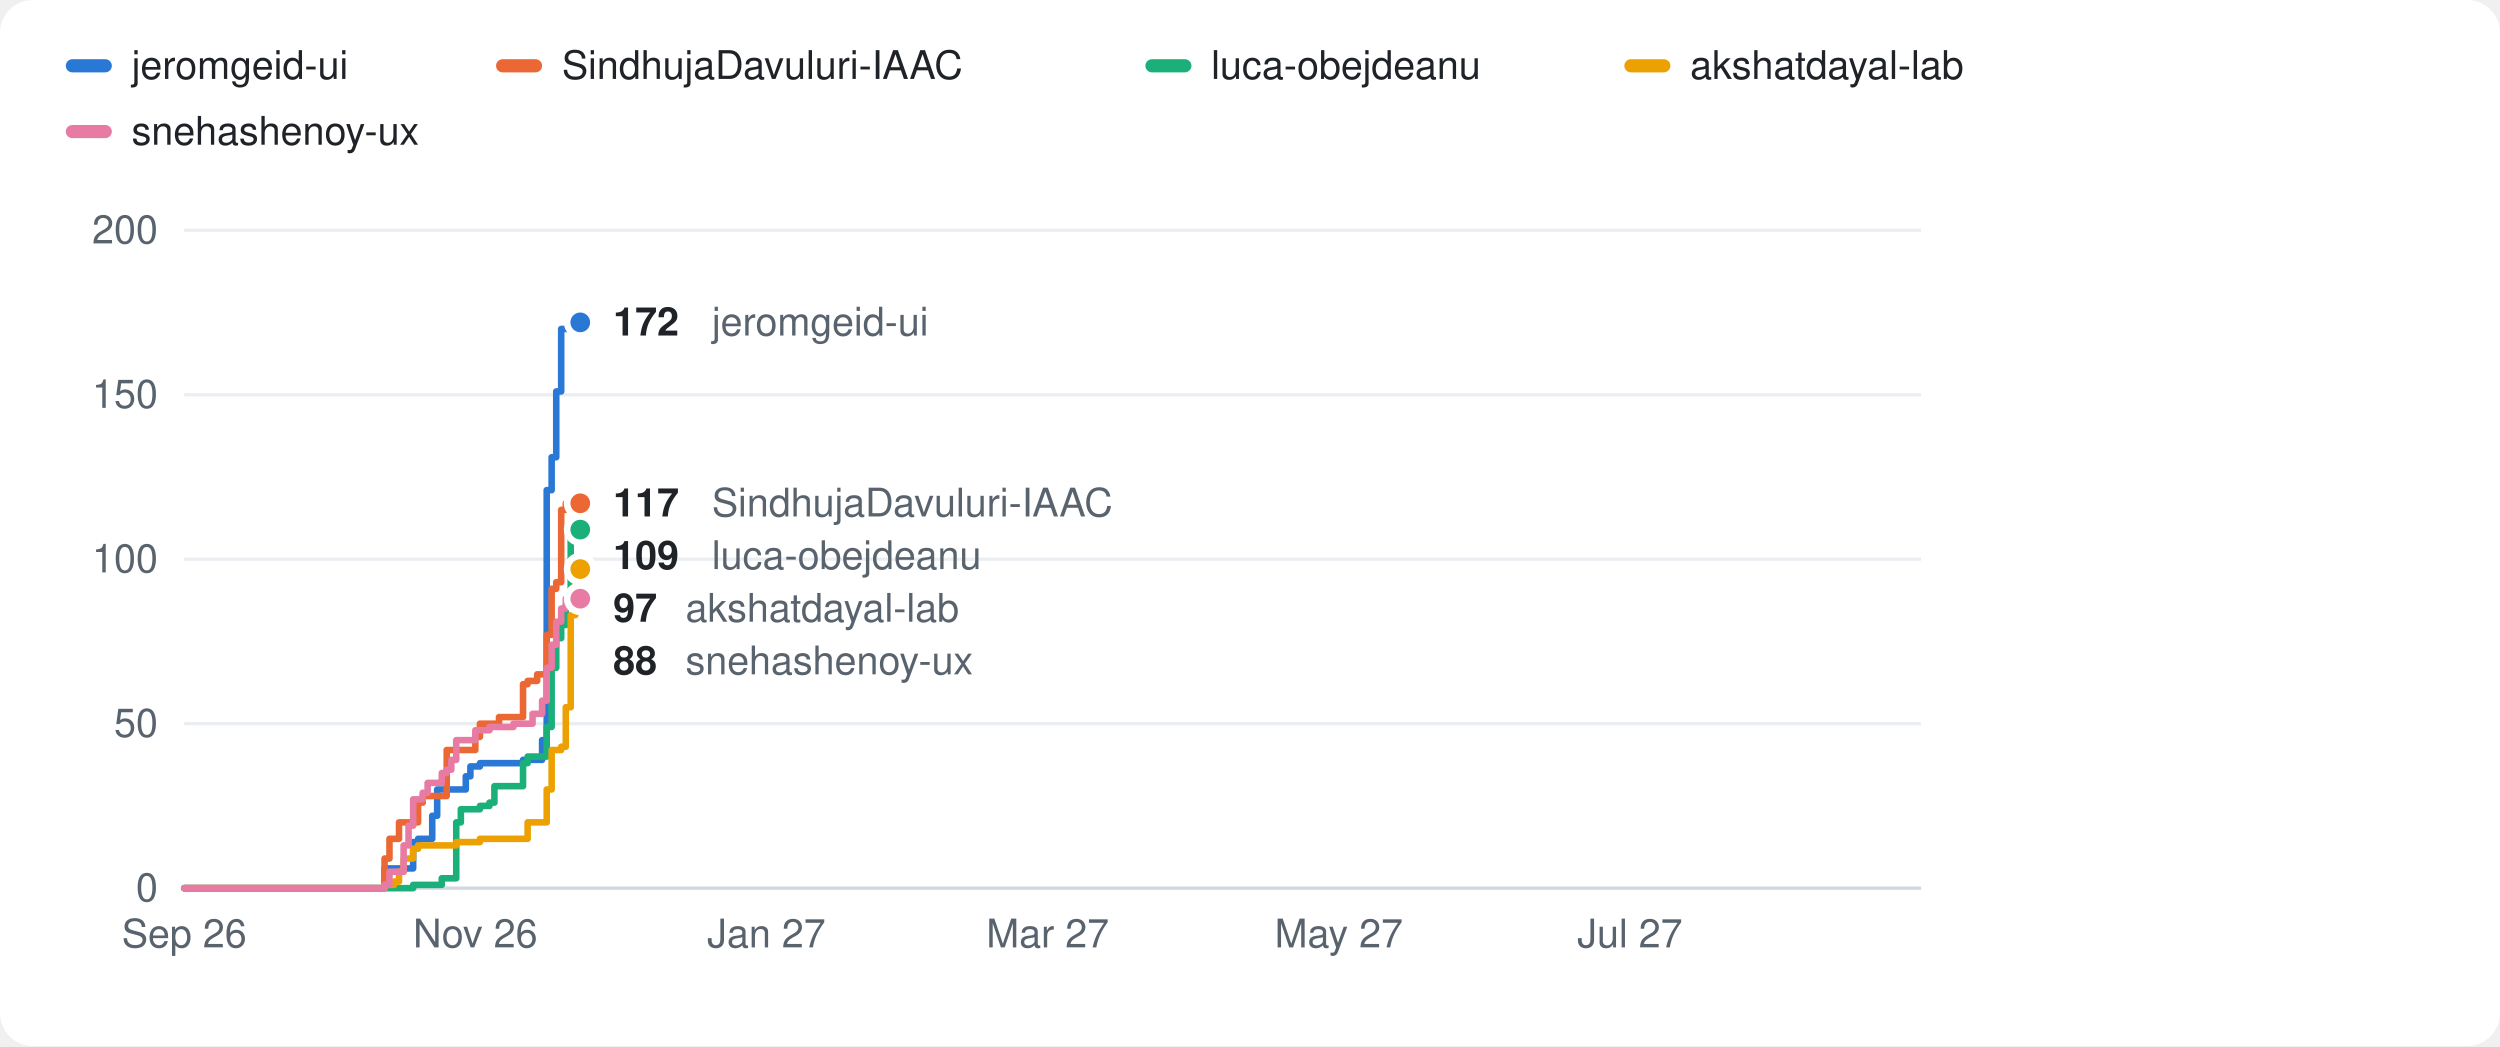
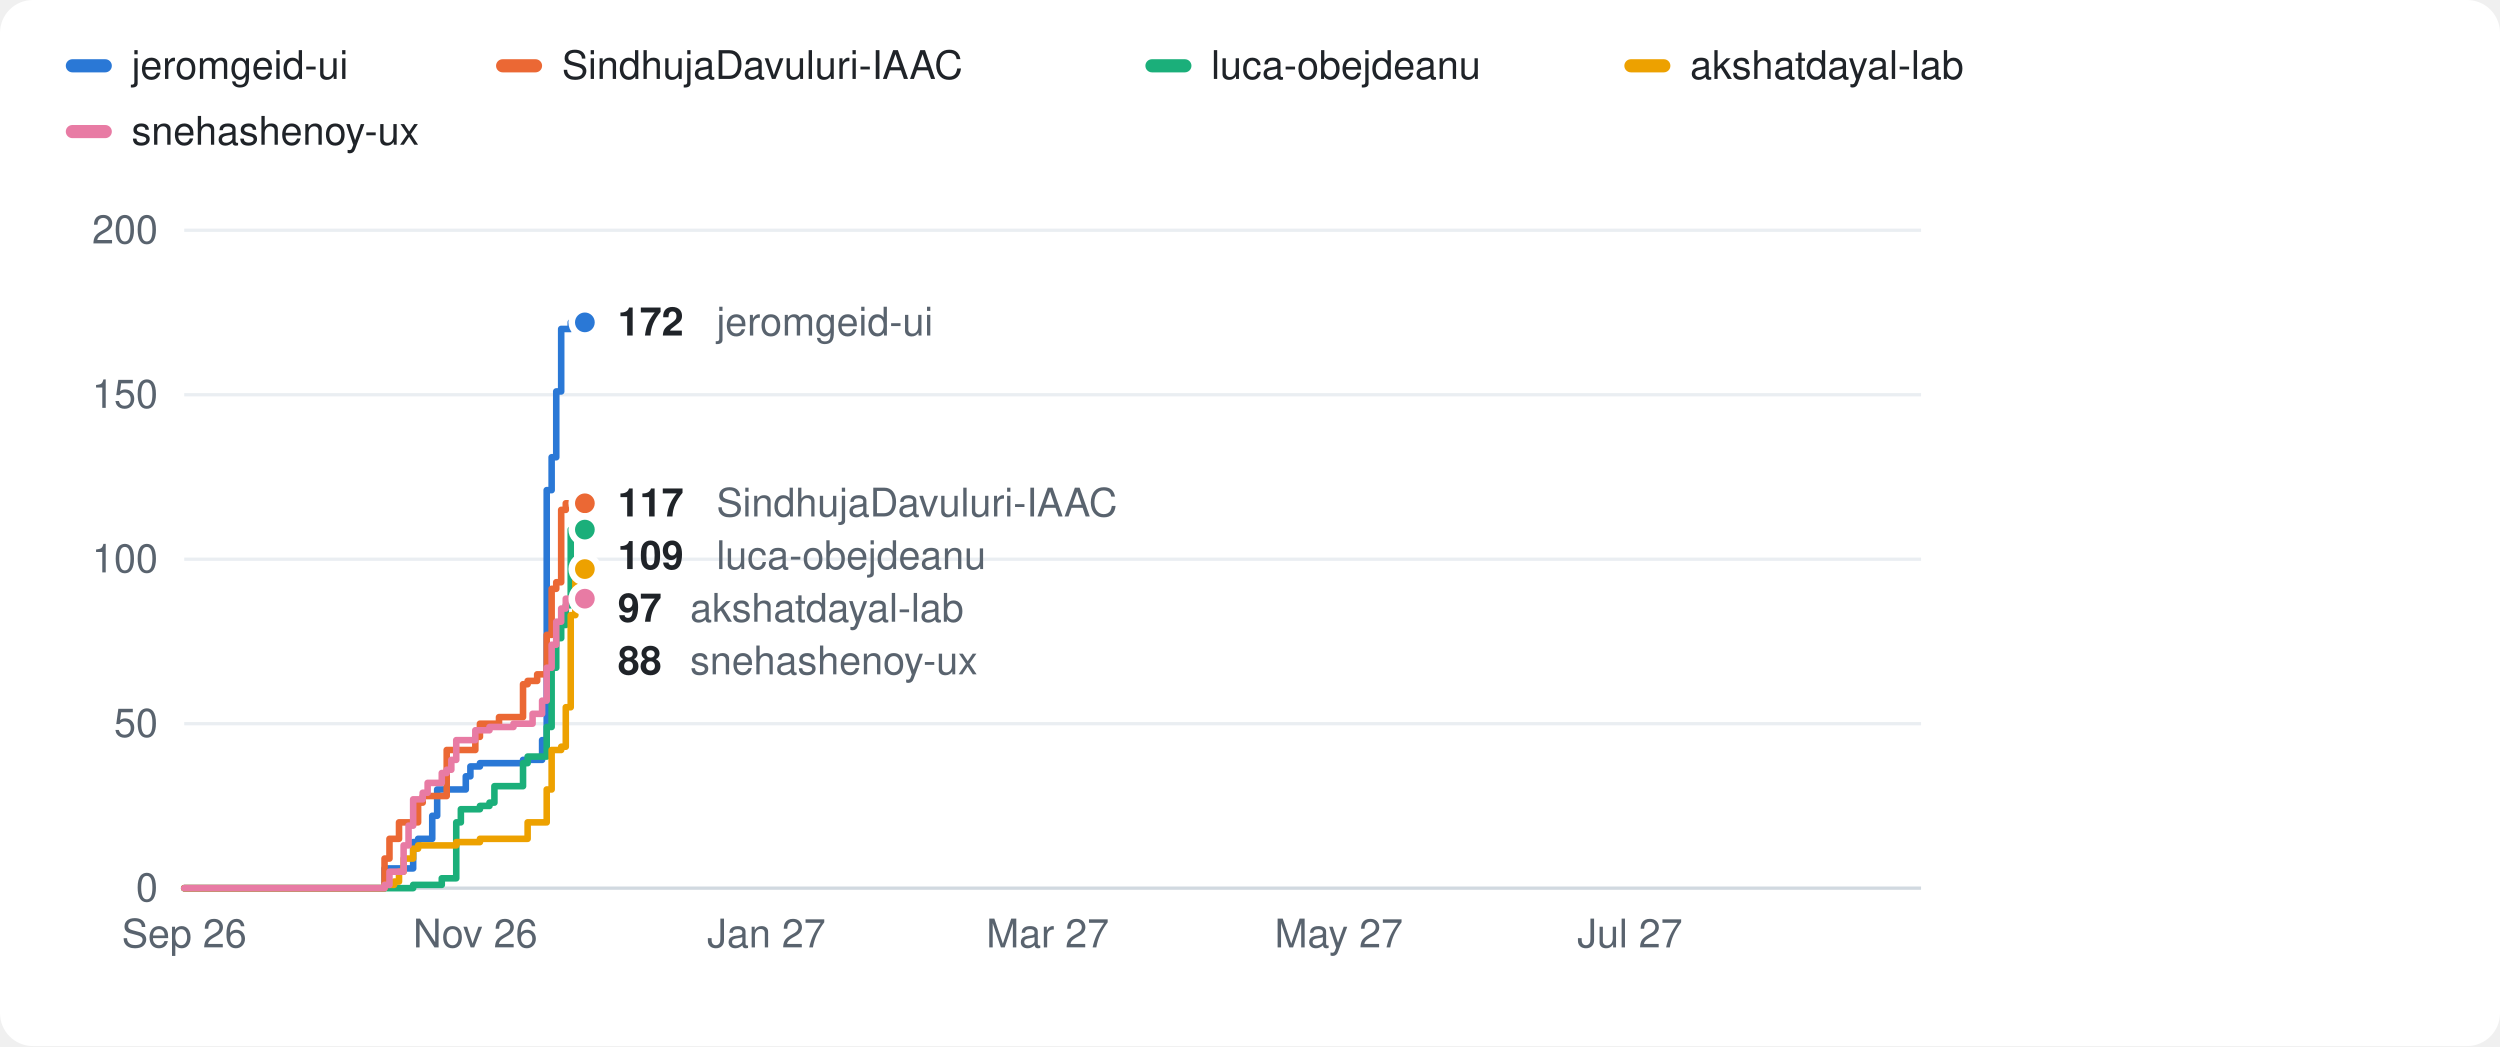
<svg xmlns="http://www.w3.org/2000/svg" width="760" height="318" viewBox="0 0 760 318" role="img" aria-label="Cumulative commits of the top 5 contributors to iaac-maai in academic year 2026/27">
  <style>
.bg{fill:#ffffff} .t1{fill:#1f2328} .t2{fill:#59636e} .grid{stroke:#eaeef2} .axis{stroke:#d1d9e0} .ring{stroke:#ffffff} .total{stroke:#1f2328} .totalf{fill:#1f2328} .area{fill:#1f2328;opacity:.06}
.s0{stroke:#2a78d6} .f0{fill:#2a78d6}
.s1{stroke:#eb6834} .f1{fill:#eb6834}
.s2{stroke:#1baf7a} .f2{fill:#1baf7a}
.s3{stroke:#eda100} .f3{fill:#eda100}
.s4{stroke:#e87ba4} .f4{fill:#e87ba4}
@media (prefers-color-scheme: dark){
  .bg{fill:#0d1117} .t1{fill:#e6edf3} .t2{fill:#9198a1} .grid{stroke:#1f252c} .axis{stroke:#30363d} .ring{stroke:#0d1117} .total{stroke:#e6edf3} .totalf{fill:#e6edf3} .area{fill:#e6edf3;opacity:.08}
  .s0{stroke:#3987e5} .f0{fill:#3987e5}
  .s1{stroke:#d95926} .f1{fill:#d95926}
  .s2{stroke:#199e70} .f2{fill:#199e70}
  .s3{stroke:#c98500} .f3{fill:#c98500}
  .s4{stroke:#d55181} .f4{fill:#d55181}
}
text{font-family:-apple-system,Segoe UI,Helvetica,Arial,sans-serif} .small{font-size:12px} .val{font-size:12px;font-weight:600}
.line{fill:none;stroke-width:2;stroke-linejoin:round;stroke-linecap:round}
</style>
  <rect class="bg" width="760" height="318" rx="10" />
  <rect class="f0" x="20" y="18" width="14" height="4" rx="2" />
  <text class="small t1" x="40" y="24">jeromgeid-ui</text>
  <rect class="f1" x="150.8" y="18" width="14" height="4" rx="2" />
  <text class="small t1" x="170.8" y="24">SindhujaDavuluri-IAAC</text>
  <rect class="f2" x="348.2" y="18" width="14" height="4" rx="2" />
  <text class="small t1" x="368.2" y="24">luca-obejdeanu</text>
  <rect class="f3" x="493.8" y="18" width="14" height="4" rx="2" />
  <text class="small t1" x="513.8" y="24">akshatdayal-lab</text>
  <rect class="f4" x="20" y="38" width="14" height="4" rx="2" />
  <text class="small t1" x="40" y="44">snehashenoy-ux</text>
  <line class="axis" x1="56" x2="584" y1="270.0" y2="270.0" stroke-width="1" />
  <text class="small t2" x="48" y="274.0" text-anchor="end">0</text>
  <line class="grid" x1="56" x2="584" y1="220.0" y2="220.0" stroke-width="1" />
  <text class="small t2" x="48" y="224.0" text-anchor="end">50</text>
  <line class="grid" x1="56" x2="584" y1="170.0" y2="170.0" stroke-width="1" />
  <text class="small t2" x="48" y="174.0" text-anchor="end">100</text>
  <line class="grid" x1="56" x2="584" y1="120.0" y2="120.0" stroke-width="1" />
  <text class="small t2" x="48" y="124.0" text-anchor="end">150</text>
  <line class="grid" x1="56" x2="584" y1="70.0" y2="70.0" stroke-width="1" />
  <text class="small t2" x="48" y="74.0" text-anchor="end">200</text>
-   <polyline class="line s0" points="56.0,270.0 116.9,270.0 116.9,264.0 125.6,264.0 125.6,256.0 127.1,256.0 127.1,255.0 131.4,255.0 131.4,248.0 132.9,248.0 132.9,240.0 141.6,240.0 141.6,236.0 143.0,236.0 143.0,233.0 145.9,233.0 145.9,232.0 159.0,232.0 159.0,231.0 164.8,231.0 164.8,225.0 166.2,225.0 166.2,149.0 167.7,149.0 167.7,139.0 169.1,139.0 169.1,119.0 170.6,119.0 170.6,100.0 173.5,100.0 173.5,98.0 176.4,98.0" />
-   <polyline class="line s1" points="56.0,270.0 116.9,270.0 116.9,261.0 118.4,261.0 118.4,255.0 121.3,255.0 121.3,250.0 127.1,250.0 127.1,244.0 128.5,244.0 128.5,242.0 135.8,242.0 135.8,228.0 144.5,228.0 144.5,224.0 145.9,224.0 145.9,220.0 151.7,220.0 151.7,218.0 159.0,218.0 159.0,208.0 160.4,208.0 160.4,207.0 163.3,207.0 163.3,205.0 166.2,205.0 166.2,193.0 167.7,193.0 167.7,179.0 169.1,179.0 169.1,177.0 170.6,177.0 170.6,155.0 172.0,155.0 172.0,153.0 176.4,153.0" />
-   <polyline class="line s2" points="56.0,270.0 125.6,270.0 125.6,269.0 134.3,269.0 134.3,267.0 138.7,267.0 138.7,250.0 140.1,250.0 140.1,246.0 145.9,246.0 145.9,245.0 148.8,245.0 148.8,244.0 150.3,244.0 150.3,239.0 159.0,239.0 159.0,232.0 160.4,232.0 160.4,230.0 166.2,230.0 166.2,221.0 167.7,221.0 167.7,203.0 169.1,203.0 169.1,194.0 170.6,194.0 170.6,190.0 172.0,190.0 172.0,184.0 173.5,184.0 173.5,161.0 176.4,161.0" />
-   <polyline class="line s3" points="56.0,270.0 116.9,270.0 116.9,269.0 119.8,269.0 119.8,268.0 121.3,268.0 121.3,265.0 122.7,265.0 122.7,261.0 125.6,261.0 125.6,258.0 127.1,258.0 127.1,257.0 138.7,257.0 138.7,256.0 145.9,256.0 145.9,255.0 160.4,255.0 160.4,250.0 166.2,250.0 166.2,240.0 167.7,240.0 167.7,228.0 170.6,228.0 170.6,227.0 172.0,227.0 172.0,215.0 173.5,215.0 173.5,187.0 174.9,187.0 174.9,173.0 176.4,173.0" />
-   <polyline class="line s4" points="56.0,270.0 116.9,270.0 116.9,269.0 118.4,269.0 118.4,265.0 122.7,265.0 122.7,257.0 124.2,257.0 124.2,251.0 125.6,251.0 125.6,243.0 128.5,243.0 128.5,241.0 130.0,241.0 130.0,238.0 134.3,238.0 134.3,235.0 135.8,235.0 135.8,234.0 137.2,234.0 137.2,231.0 138.7,231.0 138.7,225.0 144.5,225.0 144.5,222.0 148.8,222.0 148.8,221.0 156.1,221.0 156.1,220.0 161.9,220.0 161.9,217.0 164.8,217.0 164.8,213.0 166.2,213.0 166.2,203.0 167.7,203.0 167.7,196.0 169.1,196.0 169.1,189.0 170.6,189.0 170.6,185.0 172.0,185.0 172.0,182.0 176.4,182.0" />
-   <circle class="f0 ring" cx="176.4" cy="98.0" r="4" stroke-width="2" />
-   <circle class="f1 ring" cx="176.4" cy="153.0" r="4" stroke-width="2" />
-   <circle class="f2 ring" cx="176.4" cy="161.0" r="4" stroke-width="2" />
-   <circle class="f3 ring" cx="176.4" cy="173.0" r="4" stroke-width="2" />
-   <circle class="f4 ring" cx="176.4" cy="182.0" r="4" stroke-width="2" />
-   <text class="val t1" x="186.4" y="102.0">172</text>
-   <text class="small t2" x="216.4" y="102.0">jeromgeid-ui</text>
-   <text class="val t1" x="186.4" y="157.0">117</text>
-   <text class="small t2" x="216.4" y="157.0">SindhujaDavuluri-IAAC</text>
-   <text class="val t1" x="186.4" y="173.0">109</text>
-   <text class="small t2" x="216.4" y="173.0">luca-obejdeanu</text>
-   <text class="val t1" x="186.4" y="189.0">97</text>
-   <text class="small t2" x="208.4" y="189.0">akshatdayal-lab</text>
-   <text class="val t1" x="186.4" y="205.0">88</text>
-   <text class="small t2" x="208.4" y="205.0">snehashenoy-ux</text>
+   <polyline class="line s0" points="56.0,270.0 116.9,270.0 116.9,264.0 125.6,264.0 125.6,256.0 127.1,256.0 127.1,255.0 131.4,255.0 131.4,248.0 132.9,248.0 132.9,240.0 141.6,240.0 141.6,236.0 143.0,236.0 143.0,233.0 145.9,233.0 145.9,232.0 159.0,232.0 159.0,231.0 164.8,231.0 164.8,225.0 166.2,225.0 166.2,149.0 167.7,149.0 167.7,139.0 169.1,139.0 169.1,119.0 170.6,119.0 170.6,100.0 173.5,100.0 173.5,98.0 177.8,98.0" />
+   <polyline class="line s1" points="56.0,270.0 116.9,270.0 116.9,261.0 118.4,261.0 118.4,255.0 121.3,255.0 121.3,250.0 127.1,250.0 127.1,244.0 128.5,244.0 128.5,242.0 135.8,242.0 135.8,228.0 144.5,228.0 144.5,224.0 145.9,224.0 145.9,220.0 151.7,220.0 151.7,218.0 159.0,218.0 159.0,208.0 160.4,208.0 160.4,207.0 163.3,207.0 163.3,205.0 166.2,205.0 166.2,193.0 167.7,193.0 167.7,179.0 169.1,179.0 169.1,177.0 170.6,177.0 170.6,155.0 172.0,155.0 172.0,153.0 177.8,153.0" />
+   <polyline class="line s2" points="56.0,270.0 125.6,270.0 125.6,269.0 134.3,269.0 134.3,267.0 138.7,267.0 138.7,250.0 140.1,250.0 140.1,246.0 145.9,246.0 145.9,245.0 148.8,245.0 148.8,244.0 150.3,244.0 150.3,239.0 159.0,239.0 159.0,232.0 160.4,232.0 160.4,230.0 166.2,230.0 166.2,221.0 167.7,221.0 167.7,203.0 169.1,203.0 169.1,194.0 170.6,194.0 170.6,190.0 172.0,190.0 172.0,184.0 173.5,184.0 173.5,161.0 177.8,161.0" />
+   <polyline class="line s3" points="56.0,270.0 116.9,270.0 116.9,269.0 119.8,269.0 119.8,268.0 121.3,268.0 121.3,265.0 122.7,265.0 122.7,261.0 125.6,261.0 125.6,258.0 127.1,258.0 127.1,257.0 138.7,257.0 138.7,256.0 145.9,256.0 145.9,255.0 160.4,255.0 160.4,250.0 166.2,250.0 166.2,240.0 167.7,240.0 167.7,228.0 170.6,228.0 170.6,227.0 172.0,227.0 172.0,215.0 173.5,215.0 173.5,187.0 174.9,187.0 174.9,173.0 177.8,173.0" />
+   <polyline class="line s4" points="56.0,270.0 116.9,270.0 116.9,269.0 118.4,269.0 118.4,265.0 122.7,265.0 122.7,257.0 124.2,257.0 124.2,251.0 125.6,251.0 125.6,243.0 128.5,243.0 128.5,241.0 130.0,241.0 130.0,238.0 134.3,238.0 134.3,235.0 135.8,235.0 135.8,234.0 137.2,234.0 137.2,231.0 138.7,231.0 138.7,225.0 144.5,225.0 144.5,222.0 148.8,222.0 148.8,221.0 156.1,221.0 156.1,220.0 161.9,220.0 161.9,217.0 164.8,217.0 164.8,213.0 166.2,213.0 166.2,203.0 167.7,203.0 167.7,196.0 169.1,196.0 169.1,189.0 170.6,189.0 170.6,185.0 172.0,185.0 172.0,182.0 177.8,182.0" />
+   <circle class="f0 ring" cx="177.8" cy="98.0" r="4" stroke-width="2" />
+   <circle class="f1 ring" cx="177.8" cy="153.0" r="4" stroke-width="2" />
+   <circle class="f2 ring" cx="177.8" cy="161.0" r="4" stroke-width="2" />
+   <circle class="f3 ring" cx="177.8" cy="173.0" r="4" stroke-width="2" />
+   <circle class="f4 ring" cx="177.8" cy="182.0" r="4" stroke-width="2" />
+   <text class="val t1" x="187.8" y="102.0">172</text>
+   <text class="small t2" x="217.8" y="102.0">jeromgeid-ui</text>
+   <text class="val t1" x="187.8" y="157.0">117</text>
+   <text class="small t2" x="217.8" y="157.0">SindhujaDavuluri-IAAC</text>
+   <text class="val t1" x="187.8" y="173.0">109</text>
+   <text class="small t2" x="217.8" y="173.0">luca-obejdeanu</text>
+   <text class="val t1" x="187.8" y="189.0">97</text>
+   <text class="small t2" x="209.8" y="189.0">akshatdayal-lab</text>
+   <text class="val t1" x="187.8" y="205.0">88</text>
+   <text class="small t2" x="209.8" y="205.0">snehashenoy-ux</text>
  <text class="small t2" x="56.0" y="288.0" text-anchor="middle">Sep 26</text>
  <text class="small t2" x="144.5" y="288.0" text-anchor="middle">Nov 26</text>
  <text class="small t2" x="233.0" y="288.0" text-anchor="middle">Jan 27</text>
  <text class="small t2" x="318.5" y="288.0" text-anchor="middle">Mar 27</text>
  <text class="small t2" x="407.0" y="288.0" text-anchor="middle">May 27</text>
  <text class="small t2" x="495.5" y="288.0" text-anchor="middle">Jul 27</text>
</svg>
